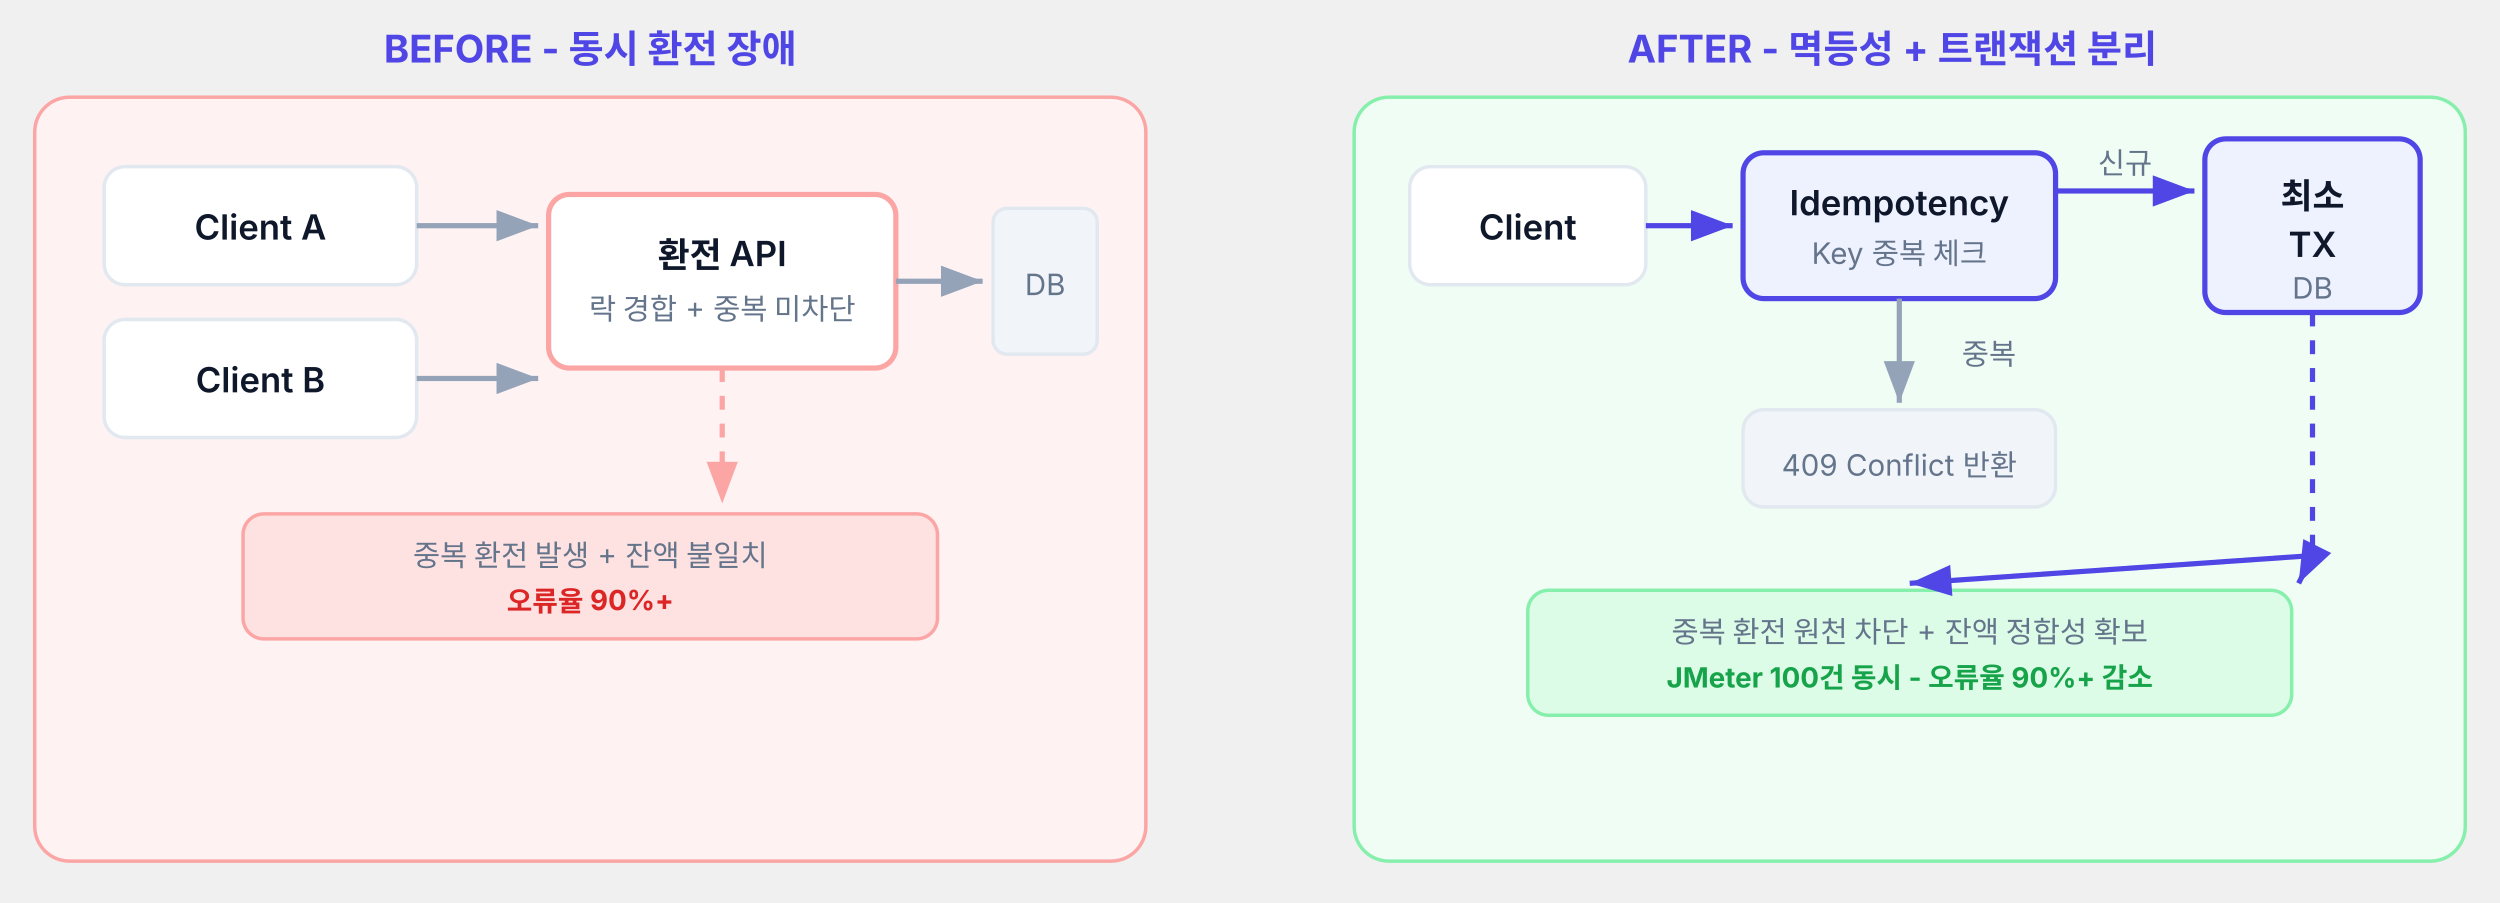
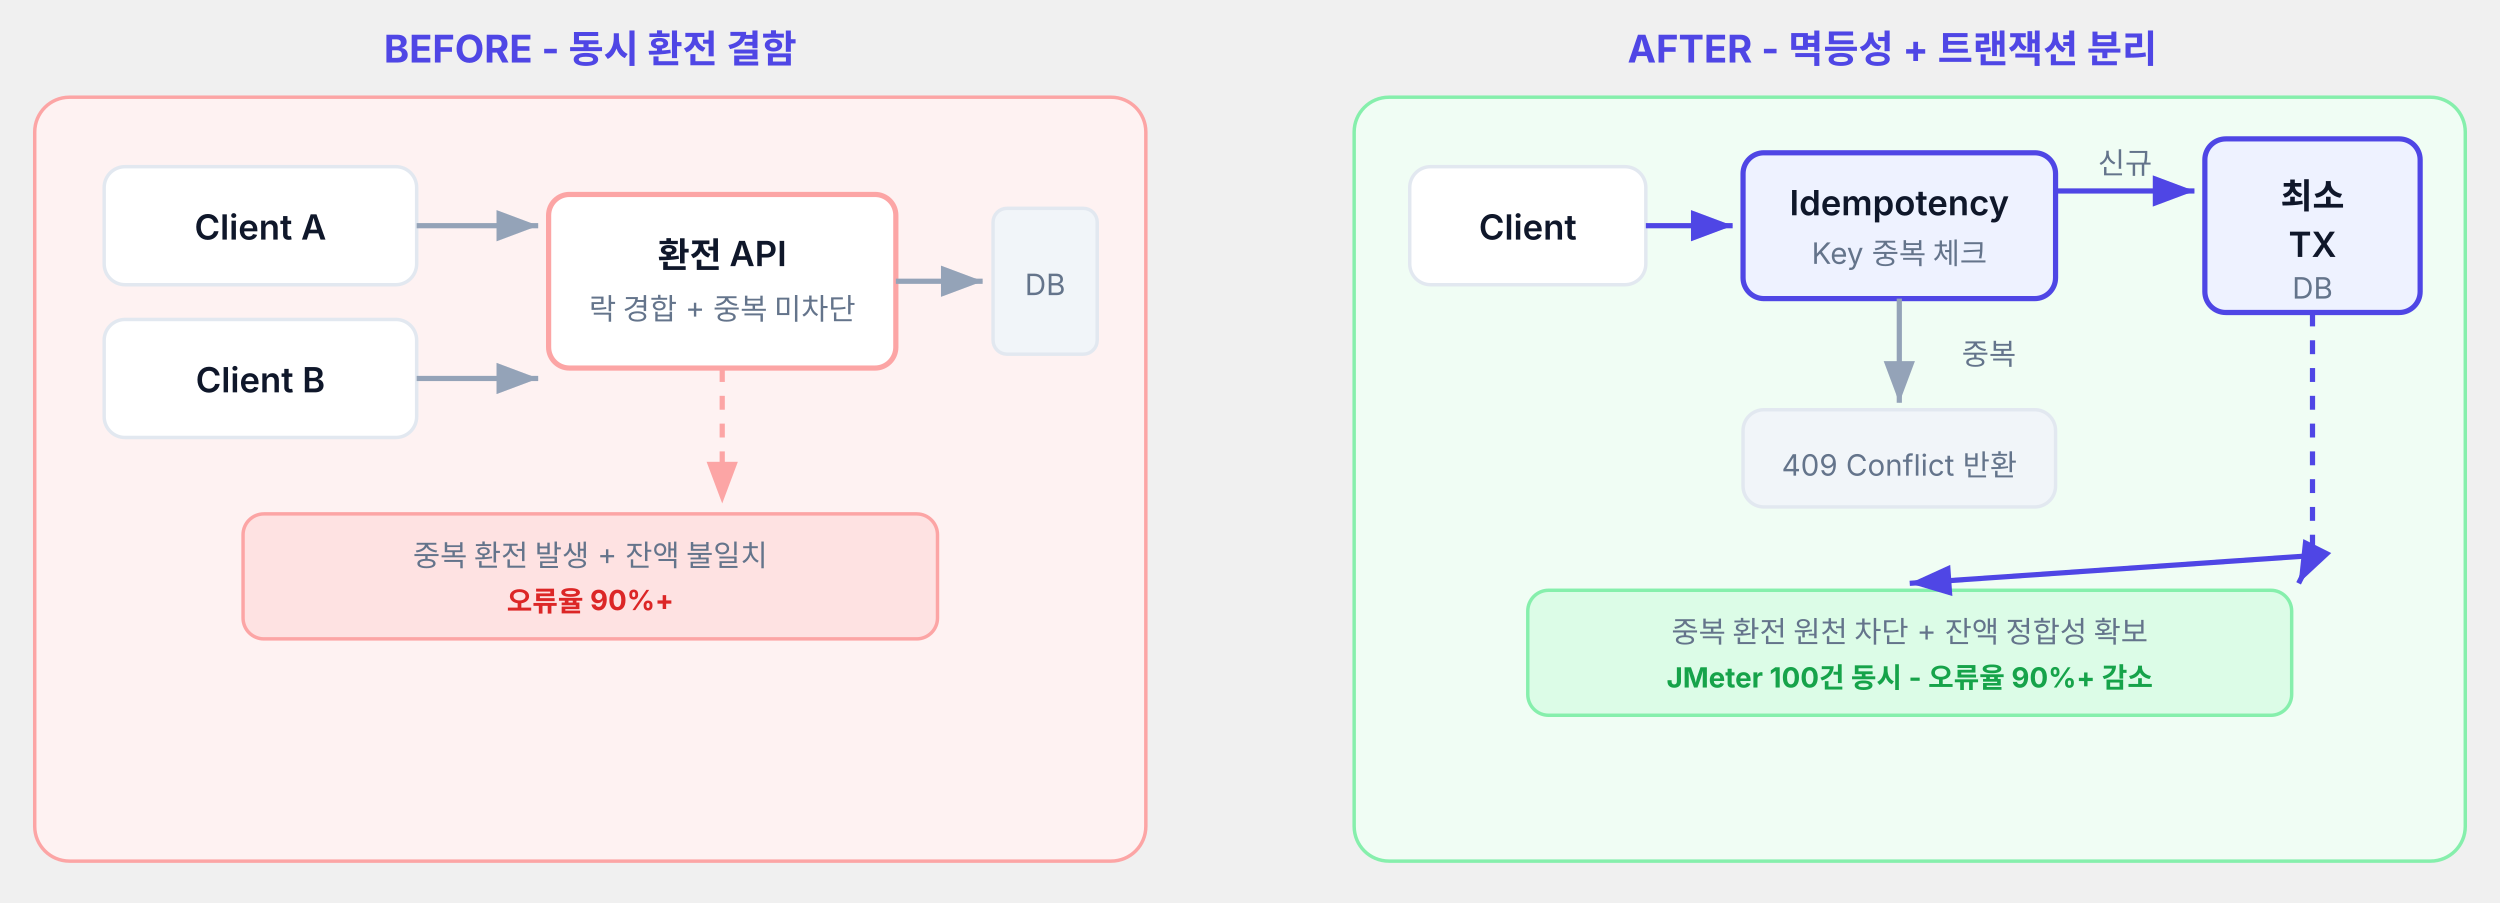
<svg xmlns="http://www.w3.org/2000/svg" viewBox="0 0 720 260" fill="none">
  <style>
    text { font-family: 'Pretendard Variable', 'Inter', system-ui, sans-serif; }
    .title { font-size: 11px; font-weight: 700; fill: #4f46e5; }
    .label { font-size: 10px; font-weight: 600; fill: #0f172a; }
    .sublabel { font-size: 8.5px; fill: #64748b; }
    .badge { font-size: 8px; font-weight: 700; fill: #fff; }
  </style>
-   <text x="170" y="18" text-anchor="middle" class="title">BEFORE  -  동시 환전 장애</text>
+   <text x="170" y="18" text-anchor="middle" class="title">BEFORE  -  동시 환전 결함</text>
  <rect x="10" y="28" width="320" height="220" rx="10" fill="#fef2f2" stroke="#fca5a5" stroke-width="1" />
  <rect x="30" y="48" width="90" height="34" rx="6" fill="#fff" stroke="#e2e8f0" stroke-width="1" />
  <text x="75" y="69" text-anchor="middle" class="label">Client A</text>
  <rect x="30" y="92" width="90" height="34" rx="6" fill="#fff" stroke="#e2e8f0" stroke-width="1" />
  <text x="75" y="113" text-anchor="middle" class="label">Client B</text>
  <line x1="120" y1="65" x2="155" y2="65" stroke="#94a3b8" stroke-width="1.5" marker-end="url(#arrowGray)" />
  <line x1="120" y1="109" x2="155" y2="109" stroke="#94a3b8" stroke-width="1.5" marker-end="url(#arrowGray)" />
  <rect x="158" y="56" width="100" height="50" rx="6" fill="#fff" stroke="#fca5a5" stroke-width="1.5" />
  <text x="208" y="77" text-anchor="middle" class="label">환전 API</text>
  <text x="208" y="92" text-anchor="middle" class="sublabel">락 경합 + 중복 미차단</text>
  <line x1="258" y1="81" x2="283" y2="81" stroke="#94a3b8" stroke-width="1.5" marker-end="url(#arrowGray)" />
  <rect x="286" y="60" width="30" height="42" rx="4" fill="#f1f5f9" stroke="#e2e8f0" stroke-width="1" />
  <text x="301" y="85" text-anchor="middle" class="sublabel">DB</text>
  <rect x="70" y="148" width="200" height="36" rx="6" fill="#fee2e2" stroke="#fca5a5" stroke-width="1" />
  <text x="170" y="163" text-anchor="middle" class="sublabel">중복 환전 발생 + 잔액 불일치</text>
  <text x="170" y="176" text-anchor="middle" style="font-size:8px;fill:#dc2626;font-weight:700;">오류율 90%+</text>
  <line x1="208" y1="106" x2="208" y2="145" stroke="#fca5a5" stroke-width="1.5" stroke-dasharray="4" marker-end="url(#arrowRed)" />
  <text x="545" y="18" text-anchor="middle" class="title">AFTER  -  멱등성 + 트랜잭션 분리</text>
  <rect x="390" y="28" width="320" height="220" rx="10" fill="#f0fdf4" stroke="#86efac" stroke-width="1" />
  <rect x="406" y="48" width="68" height="34" rx="6" fill="#fff" stroke="#e2e8f0" stroke-width="1" />
  <text x="440" y="69" text-anchor="middle" class="label">Client</text>
  <line x1="474" y1="65" x2="499" y2="65" stroke="#4f46e5" stroke-width="1.5" marker-end="url(#arrowBlue)" />
  <rect x="502" y="44" width="90" height="42" rx="6" fill="#eef2ff" stroke="#4f46e5" stroke-width="1.5" />
  <text x="547" y="62" text-anchor="middle" class="label">Idempotency</text>
  <text x="547" y="76" text-anchor="middle" class="sublabel">Key 중복 체크</text>
  <line x1="592" y1="55" x2="632" y2="55" stroke="#4f46e5" stroke-width="1.5" marker-end="url(#arrowBlue)" />
  <text x="612" y="50" text-anchor="middle" class="sublabel">신규</text>
  <rect x="635" y="40" width="62" height="50" rx="6" fill="#eef2ff" stroke="#4f46e5" stroke-width="1.5" />
  <text x="666" y="60" text-anchor="middle" class="label">최소</text>
  <text x="666" y="74" text-anchor="middle" class="label">TX</text>
  <text x="666" y="86" text-anchor="middle" class="sublabel">DB</text>
  <line x1="547" y1="86" x2="547" y2="116" stroke="#94a3b8" stroke-width="1.5" marker-end="url(#arrowGray)" />
  <text x="565" y="105" class="sublabel">중복</text>
  <rect x="502" y="118" width="90" height="28" rx="6" fill="#f1f5f9" stroke="#e2e8f0" stroke-width="1" />
  <text x="547" y="137" text-anchor="middle" class="sublabel">409 Conflict 반환</text>
  <rect x="440" y="170" width="220" height="36" rx="6" fill="#dcfce7" stroke="#86efac" stroke-width="1" />
  <text x="550" y="185" text-anchor="middle" class="sublabel">중복 환전 원천 차단 + 잔액 정합성 확보</text>
  <text x="550" y="198" text-anchor="middle" style="font-size:8px;fill:#16a34a;font-weight:700;">JMeter 100건 동시 - 오류율 90%+ 감소</text>
  <line x1="666" y1="90" x2="666" y2="160" stroke="#4f46e5" stroke-width="1.5" stroke-dasharray="4" />
  <line x1="666" y1="160" x2="662" y2="168" stroke="#4f46e5" stroke-width="1.5" marker-end="url(#arrowBlue)" />
  <line x1="666" y1="160" x2="550" y2="168" stroke="#4f46e5" stroke-width="1.5" marker-end="url(#arrowBlue)" />
  <defs>
    <marker id="arrowBlue" markerWidth="8" markerHeight="6" refX="8" refY="3" orient="auto">
      <path d="M0,0 L8,3 L0,6" fill="#4f46e5" />
    </marker>
    <marker id="arrowGray" markerWidth="8" markerHeight="6" refX="8" refY="3" orient="auto">
      <path d="M0,0 L8,3 L0,6" fill="#94a3b8" />
    </marker>
    <marker id="arrowRed" markerWidth="8" markerHeight="6" refX="8" refY="3" orient="auto">
      <path d="M0,0 L8,3 L0,6" fill="#fca5a5" />
    </marker>
  </defs>
</svg>
